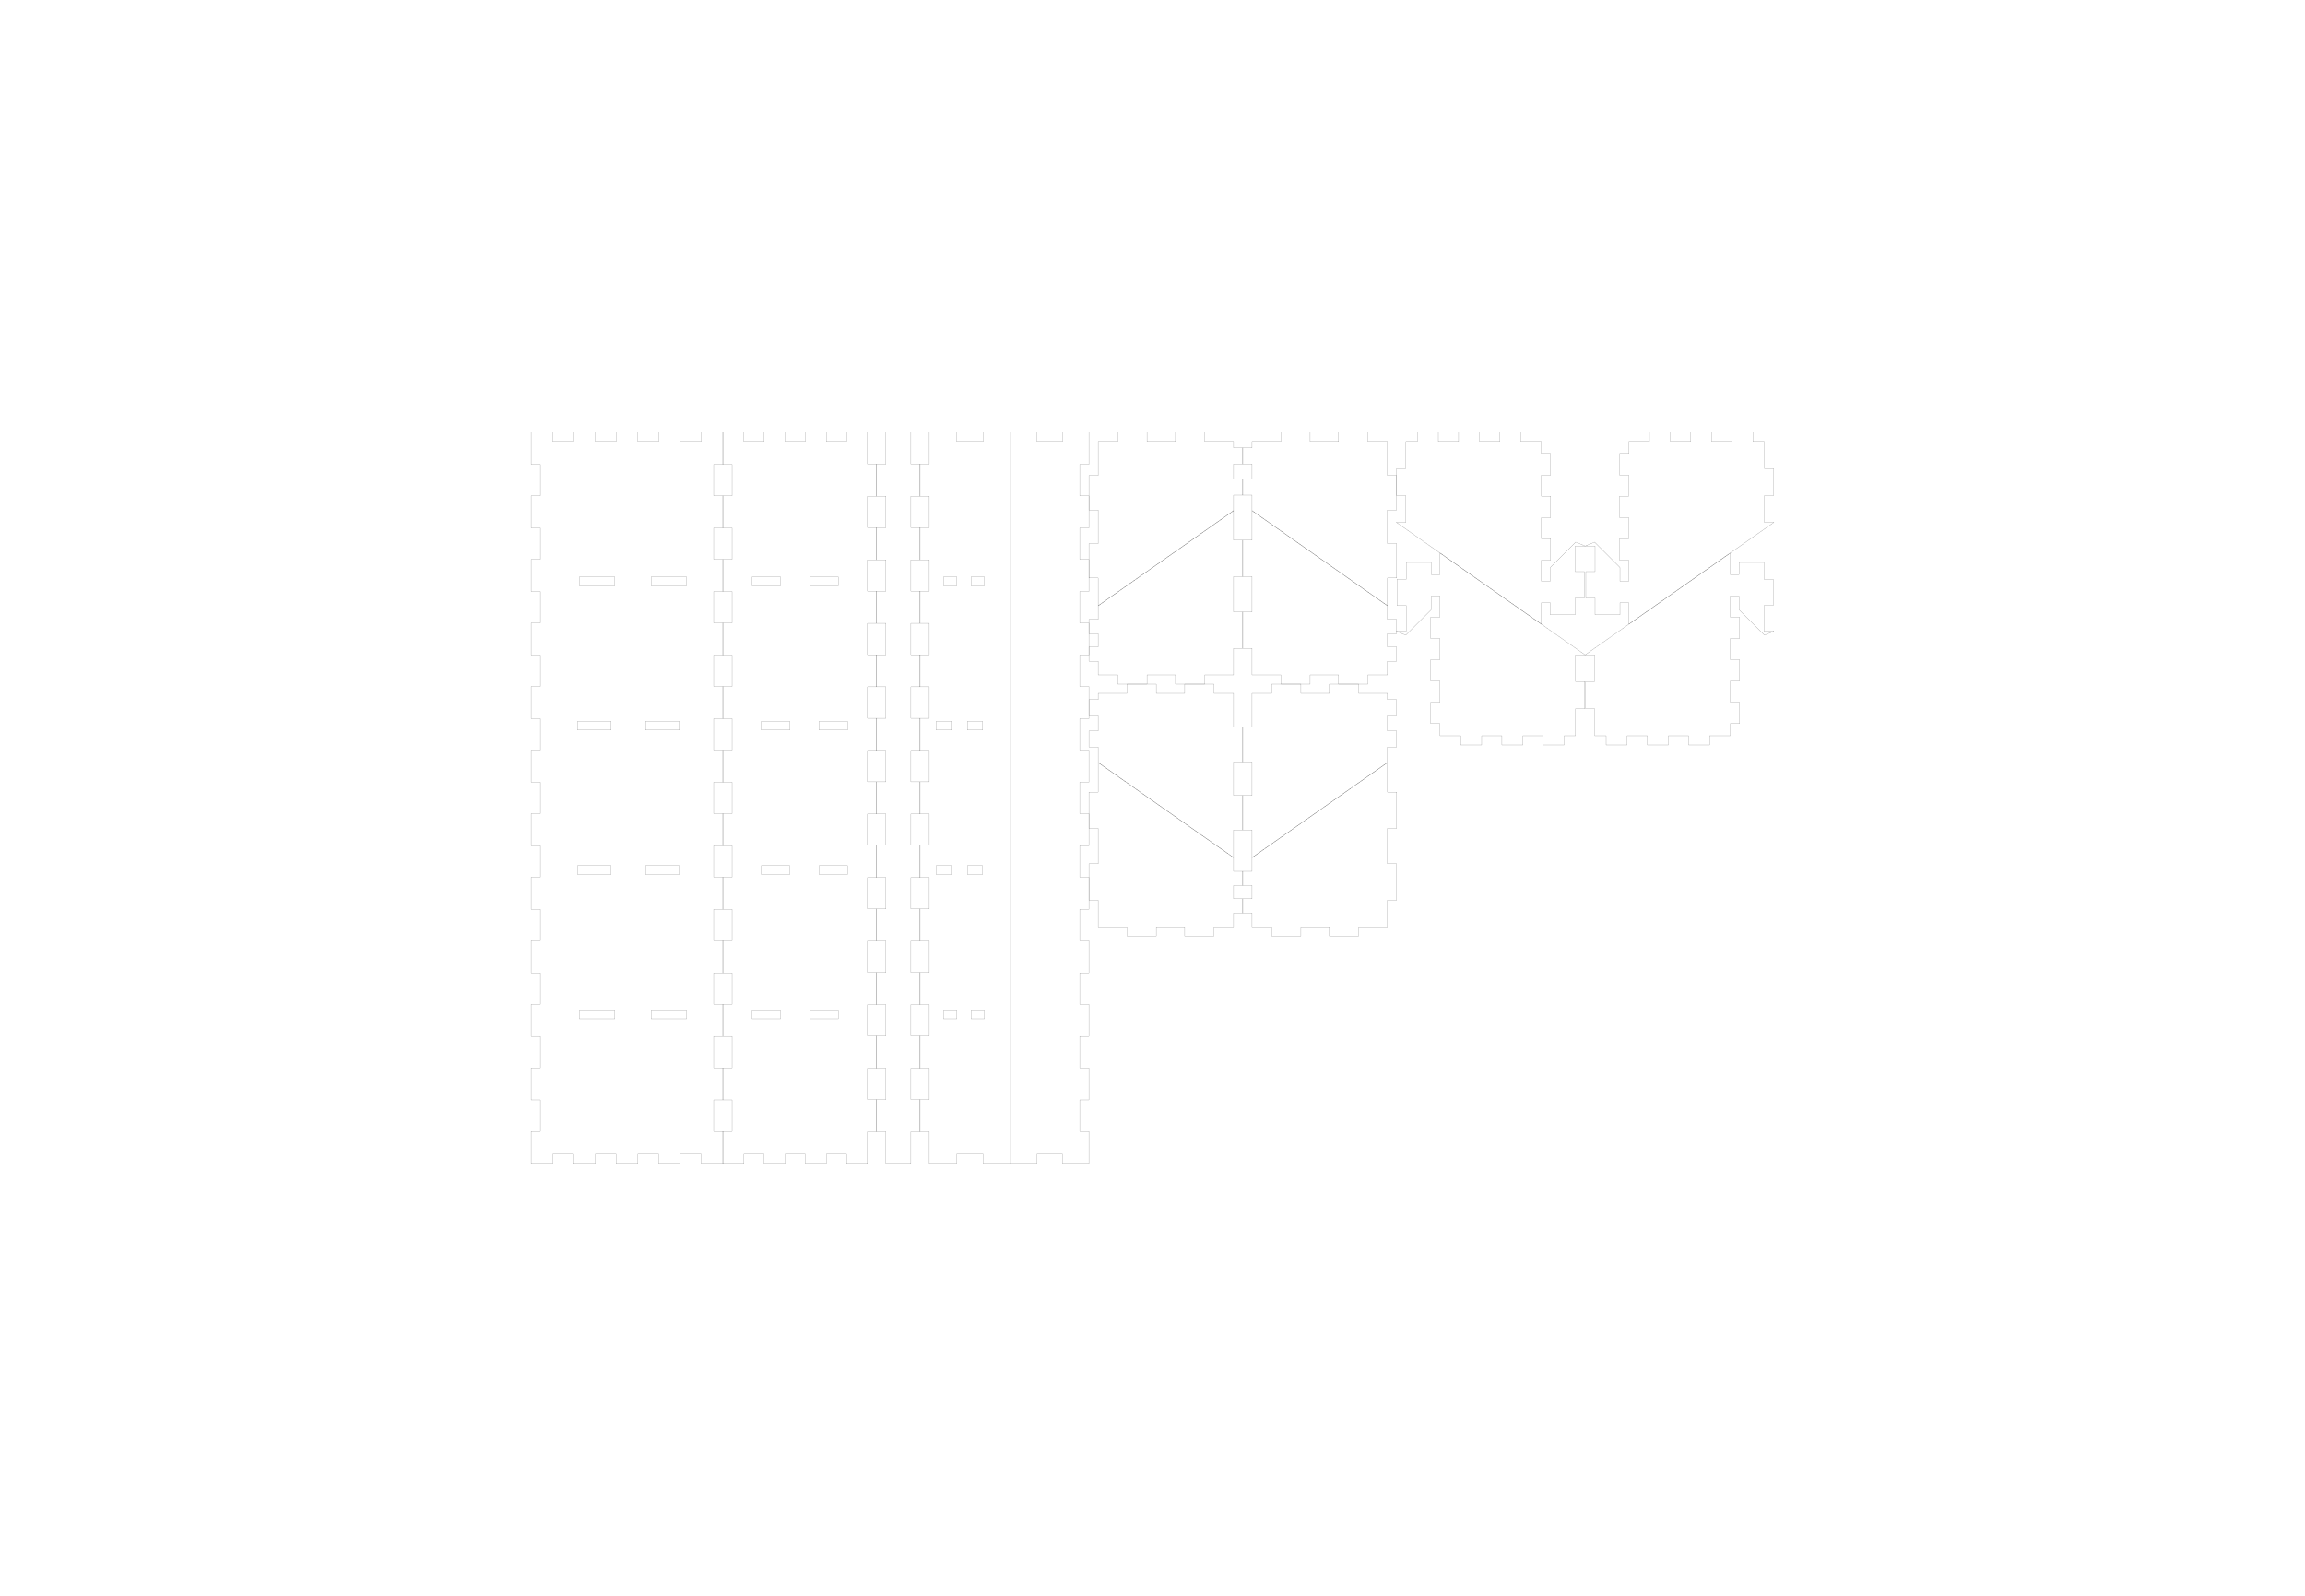
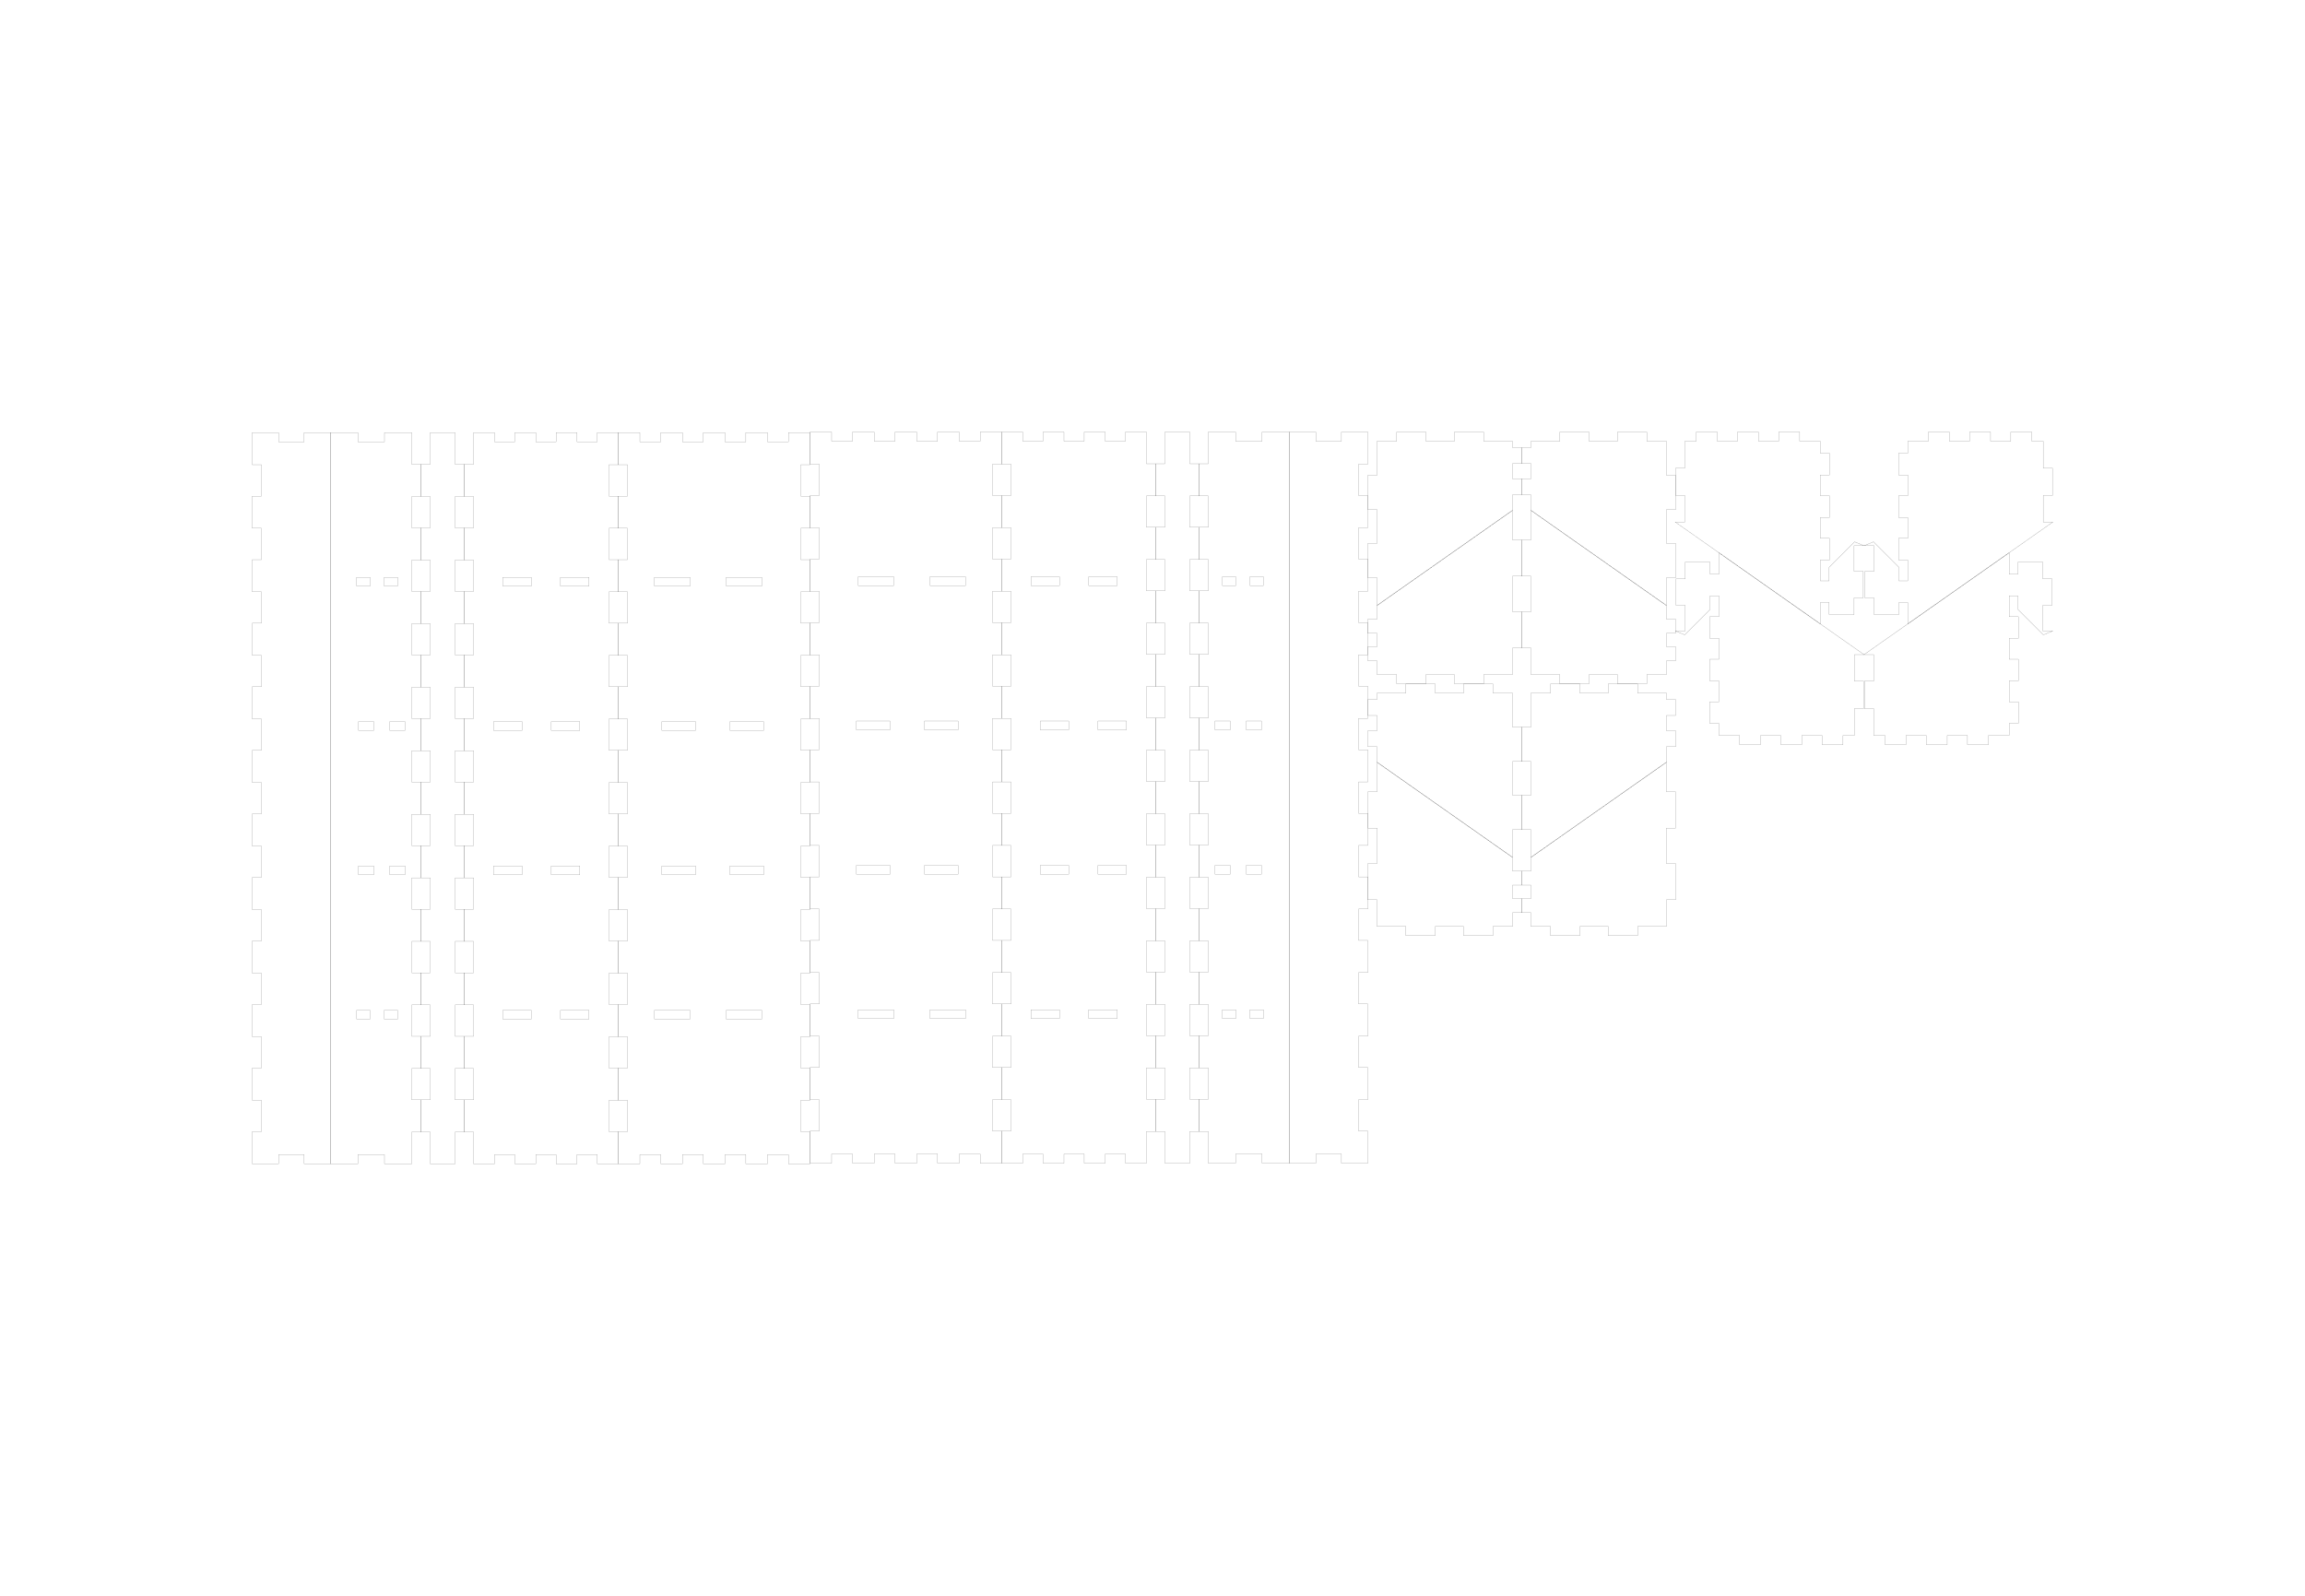
<svg xmlns="http://www.w3.org/2000/svg" width="1300mm" height="900mm" viewBox="0 0 1300 900" version="1.1" id="svg35">
  <defs id="defs35" />
-   <polyline z="0" points="345.958,617.396 345.958,610.967 340.758,610.967 340.758,599.139 345.958,599.139 345.958,587.71 340.758,587.71 340.758,575.882 345.958,575.882 345.958,564.453 340.758,564.453 340.758,552.625 345.958,552.625 345.958,540.996 352.752,540.996 352.752,535.796 364.947,535.796 364.947,540.996 376.741,540.996 376.741,535.796 388.936,535.796 388.936,540.996 400.73,540.996 400.73,535.796 412.925,535.796 412.925,540.996 424.719,540.996 424.719,535.996 417.016,535.996 402.694,521.674 404.902,516.343 404.902,521.946 419.371,521.946 419.371,516.746 434.239,516.746 434.239,521.946 443.708,521.946 443.708,535.996 436.914,535.996 436.914,540.996 449,540.996 391.558,622.813 391.558,617.396 376.558,617.396 376.558,622.596 361.158,622.596 361.158,617.396 345.958,617.396" fill="none" stroke="#000000" stroke-width="0.1mm" id="polyline1" style="vector-effect:non-scaling-stroke;fill:none;stroke:#000000;stroke-width:0.265;stroke-dasharray:none;stroke-opacity:1;-inkscape-stroke:hairline" transform="matrix(0,-1,-1,0,1516.807,760.9085)" />
-   <polyline z="0" points="758.45,415.477 767.919,415.477 767.919,410.277 782.787,410.277 782.787,415.477 797.256,415.477 797.256,409.874 799.464,415.204 785.141,429.527 777.439,429.527 777.439,434.527 789.233,434.527 789.233,429.327 801.428,429.327 801.428,434.527 813.222,434.527 813.222,429.327 825.417,429.327 825.417,434.527 837.211,434.527 837.211,429.327 849.406,429.327 849.406,434.527 856.2,434.527 856.2,446.156 861.4,446.156 861.4,457.984 856.2,457.984 856.2,469.413 861.4,469.413 861.4,481.241 856.2,481.241 856.2,492.67 861.4,492.67 861.4,504.498 856.2,504.498 856.2,510.927 841,510.927 841,516.127 825.6,516.127 825.6,510.927 810.6,510.927 810.6,516.343 753.158,434.527 765.244,434.527 765.244,429.527 758.45,429.527 758.45,415.477" fill="none" stroke="#000000" stroke-width="0.1mm" id="polyline23" style="vector-effect:non-scaling-stroke;fill:none;stroke:#000000;stroke-width:0.265;stroke-dasharray:none;stroke-opacity:1;-inkscape-stroke:hairline" transform="matrix(0,-1,-1,0,1303.869,1105.2)" />
-   <path id="polyline2" style="vector-effect:non-scaling-stroke;fill:none;stroke:#000000;stroke-width:0.265;stroke-dasharray:none;stroke-opacity:1;-inkscape-stroke:hairline" d="m 299.536,243.8 v 18.122 h 5.2 v 17.721 h -5.2 v 18.122 h 5.2 v 17.722 h -5.2 v 18.122 h 5.2 v 17.721 h -5.2 v 18.122 h 5.2 v 17.722 h -5.2 v 18.122 h 5.2 v 17.721 h -5.2 v 18.122 h 5.2 v 17.722 h -5.2 v 18.122 h 5.2 v 17.721 h -5.2 v 18.122 h 5.2 v 17.722 h -5.2 v 18.122 h 5.2 v 17.721 h -5.2 v 18.122 h 5.2 v 17.722 h -5.2 v 18.122 h 5.2 v 17.721 h -5.2 v 18.122 h 12.194 v -5.2 h 11.795 v 5.2 h 12.194 v -5.2 h 11.795 v 5.2 h 12.194 v -5.2 h 11.795 v 5.2 h 12.194 v -5.2 h 11.795 v 5.2 h 12.194 v -18.122 h -5.2 v -17.721 h 5.2 v -18.122 h -5.2 v -17.722 h 5.2 v -18.122 h -5.2 v -17.721 h 5.2 v -18.122 h -5.2 V 512.826 h 5.2 V 494.704 h -5.2 v -17.721 h 5.2 v -18.122 h -5.2 v -17.722 h 5.2 V 423.017 h -5.2 v -17.721 h 5.2 v -18.122 h -5.2 v -17.722 h 5.2 v -18.122 h -5.2 v -17.721 h 5.2 v -18.122 h -5.2 v -17.722 h 5.2 v -18.122 h -5.2 v -17.721 h 5.2 v -18.122 h -12.194 v 5.2 h -11.795 v -5.2 h -12.194 v 5.2 h -11.795 v -5.2 H 347.514 v 5.2 h -11.795 v -5.2 h -12.194 v 5.2 h -11.795 v -5.2 z m 27.189,81.6 h 20.04 v 5 h -20.04 z m 40.481,0 h 20.04 v 5 h -20.04 z m -41.521,81.4 h 19 v 5 h -19 z m 38.401,0 h 19 v 5 h -19 z m -38.401,81.4 h 19 v 5 h -19 z m 38.401,0 h 19 v 5 h -19 z m -37.361,81.4 h 20.04 v 5 h -20.04 z m 40.481,0 h 20.04 v 5 h -20.04 z" />
-   <polyline z="0" points="536.442,402.993 536.442,388.943 554.364,388.943 554.364,383.743 572.485,383.743 572.485,388.943 590.207,388.943 590.207,383.743 608.329,383.743 608.329,388.943 626.051,388.943 626.051,383.743 644.172,383.743 644.172,388.943 661.894,388.943 661.894,383.743 680.016,383.743 680.016,388.943 697.738,388.943 697.738,383.743 715.859,383.743 715.859,388.943 733.581,388.943 733.581,383.743 751.703,383.743 751.703,388.943 769.425,388.943 769.425,383.743 787.546,383.743 787.546,388.943 805.268,388.943 805.268,383.743 823.39,383.743 823.39,388.943 841.112,388.943 841.112,383.743 859.233,383.743 859.233,388.943 876.955,388.943 876.955,383.743 895.077,383.743 895.077,388.943 912.799,388.943 912.799,383.743 930.92,383.743 930.92,388.943 948.842,388.943 948.842,402.993 930.92,402.993 930.92,408.193 912.799,408.193 912.799,402.993 895.077,402.993 895.077,408.193 876.955,408.193 876.955,402.993 859.233,402.993 859.233,408.193 841.112,408.193 841.112,402.993 823.39,402.993 823.39,408.193 805.268,408.193 805.268,402.993 787.546,402.993 787.546,408.193 769.425,408.193 769.425,402.993 751.703,402.993 751.703,408.193 733.581,408.193 733.581,402.993 715.859,402.993 715.859,408.193 697.738,408.193 697.738,402.993 680.016,402.993 680.016,408.193 661.894,408.193 661.894,402.993 644.172,402.993 644.172,408.193 626.051,408.193 626.051,402.993 608.329,402.993 608.329,408.193 590.207,408.193 590.207,402.993 572.485,402.993 572.485,408.193 554.364,408.193 554.364,402.993 536.442,402.993" fill="none" stroke="#000000" stroke-width="0.1mm" id="polyline12" style="vector-effect:non-scaling-stroke;fill:none;stroke:#000000;stroke-width:0.265;stroke-dasharray:none;stroke-opacity:1;-inkscape-stroke:hairline" transform="rotate(90,597.6603,305.0184)" />
-   <path id="polyline13" style="vector-effect:non-scaling-stroke;fill:none;stroke:#000000;stroke-width:0.265;stroke-dasharray:none;stroke-opacity:1;-inkscape-stroke:hairline" d="M 569.936,243.8 V 656.2 H 554.536 v -5.2 H 539.536 v 5.2 h -15.4 v -17.922 h -5.2 v -18.121 h 5.2 V 602.435 h -5.2 v -18.122 h 5.2 v -17.722 h -5.2 v -18.121 h 5.2 v -17.722 h -5.2 v -18.122 h 5.2 v -17.722 h -5.2 v -18.121 h 5.2 v -17.722 h -5.2 v -18.122 h 5.2 V 423.217 h -5.2 v -18.121 h 5.2 v -17.722 h -5.2 v -18.122 h 5.2 V 351.53 h -5.2 v -18.121 h 5.2 v -17.722 h -5.2 v -18.122 h 5.2 v -17.722 h -5.2 v -18.121 h 5.2 v -17.922 H 539.536 v 5.2 h 15 v -5.2 z m -14.719,81.6 h -7.57 v 5 h 7.57 z m -15.541,0 h -7.57 v 5 h 7.57 z m 14.501,81.4 h -8.61 v 5 h 8.61 z m -17.621,0 h -8.61 v 5 h 8.61 z m 17.621,81.4 h -8.61 v 5 h 8.61 z m -17.621,0 h -8.61 v 5 h 8.61 z m 18.661,81.4 h -7.57 v 5 h 7.57 z m -15.541,0 h -7.57 v 5 h 7.57 z" />
-   <polyline z="0" points="627.506,321.393 627.506,316.193 609.784,316.193 609.784,321.393 591.662,321.393 591.662,316.193 573.941,316.193 573.941,321.393 555.819,321.393 555.819,316.193 538.097,316.193 538.097,321.393 519.975,321.393 519.975,316.193 502.254,316.193 502.254,321.393 484.132,321.393 484.132,316.193 466.41,316.193 466.41,321.393 448.288,321.393 448.288,316.193 430.567,316.193 430.567,321.393 412.445,321.393 412.445,316.193 394.723,316.193 394.723,321.393 376.601,321.393 376.601,316.193 358.88,316.193 358.88,321.393 340.758,321.393 340.758,306.524 345.958,306.524 345.958,292.056 340.758,292.056 340.758,277.187 753.158,277.187 753.158,292.056 747.958,292.056 747.958,306.524 753.158,306.524 753.158,321.393 735.036,321.393 735.036,316.193 717.315,316.193 717.315,321.393 699.193,321.393 699.193,316.193 681.471,316.193 681.471,321.393 663.349,321.393 663.349,316.193 645.628,316.193 645.628,321.393 627.506,321.393" fill="none" stroke="#000000" stroke-width="0.1mm" id="polyline22" style="vector-effect:non-scaling-stroke;fill:none;stroke:#000000;stroke-width:0.265;stroke-dasharray:none;stroke-opacity:1;-inkscape-stroke:hairline" transform="matrix(0,1,1,0,292.7487,-96.95798)" />
-   <path id="polyline25" style="vector-effect:non-scaling-stroke;fill:none;stroke:#000000;stroke-width:0.265;stroke-dasharray:none;stroke-opacity:1;-inkscape-stroke:hairline" d="m 407.686,243.8 v 18.122 h 5.2 v 17.721 h -5.2 v 18.122 h 5.2 v 17.722 h -5.2 v 18.122 h 5.2 v 17.721 h -5.2 v 18.122 h 5.2 v 17.722 h -5.2 v 18.122 h 5.2 v 17.721 h -5.2 v 18.122 h 5.2 v 17.722 h -5.2 v 18.122 h 5.2 V 494.704 h -5.2 v 18.122 h 5.2 v 17.722 h -5.2 v 18.122 h 5.2 v 17.721 h -5.2 v 18.122 h 5.2 v 17.722 h -5.2 v 18.122 h 5.2 v 17.721 h -5.2 v 18.122 h 11.829 v -5.2 h 11.428 v 5.2 h 11.829 v -5.2 h 11.428 v 5.2 h 11.829 v -5.2 h 11.428 v 5.2 h 11.829 v -17.922 h 5.2 v -18.121 h -5.2 V 602.435 h 5.2 v -18.122 h -5.2 V 566.591 h 5.2 v -18.121 h -5.2 v -17.722 h 5.2 v -18.122 h -5.2 V 494.904 h 5.2 v -18.121 h -5.2 v -17.722 h 5.2 v -18.122 h -5.2 V 423.217 h 5.2 v -18.121 h -5.2 v -17.722 h 5.2 v -18.122 h -5.2 v -17.722 h 5.2 v -18.121 h -5.2 v -17.722 h 5.2 v -18.122 h -5.2 v -17.722 h 5.2 v -18.121 h -5.2 v -17.922 h -11.829 v 5.2 h -11.428 v -5.2 H 454.2 v 5.2 h -11.428 v -5.2 h -11.829 v 5.2 H 419.515 v -5.2 z m 16.48,81.6 h 16.08 v 5 h -16.08 z m 32.56,0 h 16.08 v 5 h -16.08 z m -27.36,81.4 h 16.08 v 5 h -16.08 z m 32.56,0 h 16.08 v 5 h -16.08 z m -32.56,81.4 h 16.08 v 5 h -16.08 z m 32.56,0 h 16.08 v 5 h -16.08 z m -37.76,81.4 h 16.08 v 5 h -16.08 z m 32.56,0 h 16.08 v 5 h -16.08 z" />
-   <polyline z="0" points="345.958,617.396 345.958,610.967 340.758,610.967 340.758,599.139 345.958,599.139 345.958,587.71 340.758,587.71 340.758,575.882 345.958,575.882 345.958,564.453 340.758,564.453 340.758,552.625 345.958,552.625 345.958,540.996 352.752,540.996 352.752,535.796 364.947,535.796 364.947,540.996 376.741,540.996 376.741,535.796 388.936,535.796 388.936,540.996 400.73,540.996 400.73,535.796 412.925,535.796 412.925,540.996 424.719,540.996 424.719,535.996 417.016,535.996 402.694,521.674 404.902,516.343 404.902,521.946 419.371,521.946 419.371,516.746 434.239,516.746 434.239,521.946 443.708,521.946 443.708,535.996 436.914,535.996 436.914,540.996 449,540.996 391.558,622.813 391.558,617.396 376.558,617.396 376.558,622.596 361.158,622.596 361.158,617.396 345.958,617.396" fill="none" stroke="#000000" stroke-width="0.1mm" id="polyline1-0" style="vector-effect:non-scaling-stroke;fill:none;stroke:#000000;stroke-width:0.265;stroke-dasharray:none;stroke-opacity:1;-inkscape-stroke:hairline" transform="rotate(-90,516.0453,244.8631)" />
-   <polyline z="0" points="758.45,415.477 767.919,415.477 767.919,410.277 782.787,410.277 782.787,415.477 797.256,415.477 797.256,409.874 799.464,415.204 785.141,429.527 777.439,429.527 777.439,434.527 789.233,434.527 789.233,429.327 801.428,429.327 801.428,434.527 813.222,434.527 813.222,429.327 825.417,429.327 825.417,434.527 837.211,434.527 837.211,429.327 849.406,429.327 849.406,434.527 856.2,434.527 856.2,446.156 861.4,446.156 861.4,457.984 856.2,457.984 856.2,469.413 861.4,469.413 861.4,481.241 856.2,481.241 856.2,492.67 861.4,492.67 861.4,504.498 856.2,504.498 856.2,510.927 841,510.927 841,516.127 825.6,516.127 825.6,510.927 810.6,510.927 810.6,516.343 753.158,434.527 765.244,434.527 765.244,429.527 758.45,429.527 758.45,415.477" fill="none" stroke="#000000" stroke-width="0.1mm" id="polyline23-1" style="vector-effect:non-scaling-stroke;fill:none;stroke:#000000;stroke-width:0.265;stroke-dasharray:none;stroke-opacity:1;-inkscape-stroke:hairline" transform="rotate(-90,794.6603,310.5396)" />
-   <polyline z="0" points="507.931,408.193 499.961,408.193 499.961,402.993 492.239,402.993 438.6,326.593 455.281,326.593 455.281,321.393 475.721,321.393 475.721,326.593 495.762,326.593 495.762,321.393 516.202,321.393 516.202,326.593 531.242,326.593 531.242,342.873 536.442,342.873 536.442,359.353 531.242,359.353 531.242,375.433 536.442,375.433 536.442,391.913 531.242,391.913 531.242,402.993 523.472,402.993 523.472,408.193 515.502,408.193 515.502,402.993 507.931,402.993 507.931,408.193" fill="none" stroke="#000000" stroke-width="0.1mm" id="polyline11" style="vector-effect:non-scaling-stroke;fill:none;stroke:#000000;stroke-width:0.265;stroke-dasharray:none;stroke-opacity:1;-inkscape-stroke:hairline" transform="rotate(90,558.8433,550.2913)" />
-   <polyline z="0" points="861.4,445.823 866.6,445.823 866.6,434.743 885.8,434.743 885.8,429.543 905.2,429.543 905.2,434.743 924.201,434.743 924.201,429.543 943.601,429.543 943.601,434.743 959.242,434.743 905.603,511.143 896.841,511.143 896.841,516.343 887.831,516.343 887.831,511.143 879.22,511.143 879.22,516.343 870.21,516.343 870.21,511.143 866.6,511.143 866.6,494.863 861.4,494.863 861.4,478.383 866.6,478.383 866.6,462.303 861.4,462.303 861.4,445.823" fill="none" stroke="#000000" stroke-width="0.1mm" id="polyline24" style="vector-effect:non-scaling-stroke;fill:none;stroke:#000000;stroke-width:0.265;stroke-dasharray:none;stroke-opacity:1;-inkscape-stroke:hairline" transform="rotate(90,803.0198,327.4648)" />
-   <polyline z="0" points="507.931,408.193 499.961,408.193 499.961,402.993 492.239,402.993 438.6,326.593 455.281,326.593 455.281,321.393 475.721,321.393 475.721,326.593 495.762,326.593 495.762,321.393 516.202,321.393 516.202,326.593 531.242,326.593 531.242,342.873 536.442,342.873 536.442,359.353 531.242,359.353 531.242,375.433 536.442,375.433 536.442,391.913 531.242,391.913 531.242,402.993 523.472,402.993 523.472,408.193 515.502,408.193 515.502,402.993 507.931,402.993 507.931,408.193" fill="none" stroke="#000000" stroke-width="0.1mm" id="polyline11-2" style="vector-effect:non-scaling-stroke;fill:none;stroke:#000000;stroke-width:0.265;stroke-dasharray:none;stroke-opacity:1;-inkscape-stroke:hairline" transform="matrix(0,1,1,0,292.7487,-8.552005)" />
-   <polyline z="0" points="861.4,445.823 866.6,445.823 866.6,434.743 885.8,434.743 885.8,429.543 905.2,429.543 905.2,434.743 924.201,434.743 924.201,429.543 943.601,429.543 943.601,434.743 959.242,434.743 905.603,511.143 896.841,511.143 896.841,516.343 887.831,516.343 887.831,511.143 879.22,511.143 879.22,516.343 870.21,516.343 870.21,511.143 866.6,511.143 866.6,494.863 861.4,494.863 861.4,478.383 866.6,478.383 866.6,462.303 861.4,462.303 861.4,445.823" fill="none" stroke="#000000" stroke-width="0.1mm" id="polyline24-0" style="vector-effect:non-scaling-stroke;fill:none;stroke:#000000;stroke-width:0.265;stroke-dasharray:none;stroke-opacity:1;-inkscape-stroke:hairline" transform="matrix(0,1,1,0,271.3987,-475.555)" />
-   <polyline z="0" points="425.63,408.193 417.66,408.193 417.66,402.993 410.089,402.993 410.089,408.193 402.119,408.193 402.119,402.993 394.397,402.993 340.758,326.593 357.439,326.593 357.439,321.393 377.879,321.393 377.879,326.593 397.92,326.593 397.92,321.393 418.36,321.393 418.36,326.593 433.4,326.593 433.4,342.873 438.6,342.873 438.6,359.353 433.4,359.353 433.4,375.433 438.6,375.433 438.6,391.913 433.4,391.913 433.4,402.993 425.63,402.993 425.63,408.193" fill="none" stroke="#000000" stroke-width="0.1mm" id="polyline34" style="vector-effect:non-scaling-stroke;fill:none;stroke:#000000;stroke-width:0.265;stroke-dasharray:none;stroke-opacity:1;-inkscape-stroke:hairline" transform="rotate(90,537.5448,484.7899)" />
-   <polyline z="0" points="861.4,552.293 866.6,552.293 866.6,541.213 885.8,541.213 885.8,536.013 905.2,536.013 905.2,541.213 924.201,541.213 924.201,536.013 943.601,536.013 943.601,541.213 959.242,541.213 905.603,617.613 896.841,617.613 896.841,622.813 887.831,622.813 887.831,617.613 879.22,617.613 879.22,622.813 870.21,622.813 870.21,617.613 866.6,617.613 866.6,601.333 861.4,601.333 861.4,584.853 866.6,584.853 866.6,568.773 861.4,568.773 861.4,552.293" fill="none" stroke="#000000" stroke-width="0.1mm" id="polyline35" style="vector-effect:non-scaling-stroke;fill:none;stroke:#000000;stroke-width:0.265;stroke-dasharray:none;stroke-opacity:1;-inkscape-stroke:hairline" transform="rotate(90,970.6774,353.0773)" />
-   <polyline z="0" points="425.63,408.193 417.66,408.193 417.66,402.993 410.089,402.993 410.089,408.193 402.119,408.193 402.119,402.993 394.397,402.993 340.758,326.593 357.439,326.593 357.439,321.393 377.879,321.393 377.879,326.593 397.92,326.593 397.92,321.393 418.36,321.393 418.36,326.593 433.4,326.593 433.4,342.873 438.6,342.873 438.6,359.353 433.4,359.353 433.4,375.433 438.6,375.433 438.6,391.913 433.4,391.913 433.4,402.993 425.63,402.993 425.63,408.193" fill="none" stroke="#000000" stroke-width="0.1mm" id="polyline34-5" style="vector-effect:non-scaling-stroke;fill:none;stroke:#000000;stroke-width:0.265;stroke-dasharray:none;stroke-opacity:1;-inkscape-stroke:hairline" transform="matrix(0,1,1,0,379.5487,-52.75496)" />
-   <polyline z="0" points="861.4,552.293 866.6,552.293 866.6,541.213 885.8,541.213 885.8,536.013 905.2,536.013 905.2,541.213 924.201,541.213 924.201,536.013 943.601,536.013 943.601,541.213 959.242,541.213 905.603,617.613 896.841,617.613 896.841,622.813 887.831,622.813 887.831,617.613 879.22,617.613 879.22,622.813 870.21,622.813 870.21,617.613 866.6,617.613 866.6,601.333 861.4,601.333 861.4,584.853 866.6,584.853 866.6,568.773 861.4,568.773 861.4,552.293" fill="none" stroke="#000000" stroke-width="0.1mm" id="polyline35-1" style="vector-effect:non-scaling-stroke;fill:none;stroke:#000000;stroke-width:0.265;stroke-dasharray:none;stroke-opacity:1;-inkscape-stroke:hairline" transform="matrix(0,1,1,0,78.12866,-617.6)" />
+   <path id="polyline2-4" style="vector-effect:non-scaling-stroke;fill:none;stroke:#000000;stroke-width:0.265;stroke-dasharray:none;stroke-opacity:1;-inkscape-stroke:hairline" d="m 456.839,243.962 v 18.122 h -5.2 v 17.721 h 5.2 v 18.122 h -5.2 v 17.722 h 5.2 v 18.122 h -5.2 v 17.721 h 5.2 v 18.122 h -5.2 v 17.722 h 5.2 v 18.122 h -5.2 v 17.721 h 5.2 v 18.122 h -5.2 v 17.722 h 5.2 v 18.122 h -5.2 v 17.721 h 5.2 v 18.122 h -5.2 v 17.722 h 5.2 v 18.122 h -5.2 v 17.721 h 5.2 v 18.122 h -5.2 v 17.722 h 5.2 v 18.122 h -5.2 v 17.721 h 5.2 v 18.122 h -12.194 v -5.2 h -11.795 v 5.2 h -12.194 v -5.2 h -11.795 v 5.2 H 396.667 v -5.2 h -11.795 v 5.2 h -12.194 v -5.2 h -11.795 v 5.2 h -12.194 v -18.122 h 5.2 v -17.721 h -5.2 v -18.122 h 5.2 v -17.722 h -5.2 v -18.122 h 5.2 V 548.832 h -5.2 v -18.122 h 5.2 v -17.722 h -5.2 v -18.122 h 5.2 v -17.721 h -5.2 V 459.023 h 5.2 v -17.722 h -5.2 v -18.122 h 5.2 v -17.721 h -5.2 v -18.122 h 5.2 v -17.722 h -5.2 v -18.122 h 5.2 V 333.771 h -5.2 v -18.122 h 5.2 v -17.722 h -5.2 v -18.122 h 5.2 V 262.084 h -5.2 V 243.962 h 12.194 v 5.2 h 11.795 v -5.2 h 12.194 v 5.2 h 11.795 v -5.2 h 12.194 v 5.2 h 11.795 v -5.2 h 12.194 v 5.2 h 11.795 v -5.2 z m -27.189,81.6 h -20.04 v 5 h 20.04 z m -40.481,0 h -20.04 v 5 h 20.04 z m 41.521,81.4 h -19 v 5 h 19 z m -38.401,0 H 373.289 v 5 h 19 z m 38.401,81.4 h -19 v 5 h 19 z m -38.401,0 H 373.289 v 5 h 19 z m 37.361,81.4 h -20.04 v 5 h 20.04 z m -40.481,0 h -20.04 v 5 h 20.04 z" />
+   <polyline z="0" points="536.442,402.993 536.442,388.943 554.364,388.943 554.364,383.743 572.485,383.743 572.485,388.943 590.207,388.943 590.207,383.743 608.329,383.743 608.329,388.943 626.051,388.943 626.051,383.743 644.172,383.743 644.172,388.943 661.894,388.943 661.894,383.743 680.016,383.743 680.016,388.943 697.738,388.943 697.738,383.743 715.859,383.743 715.859,388.943 733.581,388.943 733.581,383.743 751.703,383.743 751.703,388.943 769.425,388.943 769.425,383.743 787.546,383.743 787.546,388.943 805.268,388.943 805.268,383.743 823.39,383.743 823.39,388.943 841.112,388.943 841.112,383.743 859.233,383.743 859.233,388.943 876.955,388.943 876.955,383.743 895.077,383.743 895.077,388.943 912.799,388.943 912.799,383.743 930.92,383.743 930.92,388.943 948.842,388.943 948.842,402.993 930.92,402.993 930.92,408.193 912.799,408.193 912.799,402.993 895.077,402.993 895.077,408.193 876.955,408.193 876.955,402.993 859.233,402.993 859.233,408.193 841.112,408.193 841.112,402.993 823.39,402.993 823.39,408.193 805.268,408.193 805.268,402.993 787.546,402.993 787.546,408.193 769.425,408.193 769.425,402.993 751.703,402.993 751.703,408.193 733.581,408.193 733.581,402.993 715.859,402.993 715.859,408.193 697.738,408.193 697.738,402.993 680.016,402.993 680.016,408.193 661.894,408.193 661.894,402.993 644.172,402.993 644.172,408.193 626.051,408.193 626.051,402.993 608.329,402.993 608.329,408.193 590.207,408.193 590.207,402.993 572.485,402.993 572.485,408.193 554.364,408.193 554.364,402.993 536.442,402.993" fill="none" stroke="#000000" stroke-width="0.1mm" id="polyline12-5" style="vector-effect:non-scaling-stroke;fill:none;stroke:#000000;stroke-width:0.265;stroke-dasharray:none;stroke-opacity:1;-inkscape-stroke:hairline" transform="matrix(0,1,1,0,-146.3041,-292.4799)" />
+   <path id="polyline13-2" style="vector-effect:non-scaling-stroke;fill:none;stroke:#000000;stroke-width:0.265;stroke-dasharray:none;stroke-opacity:1;-inkscape-stroke:hairline" d="m 186.439,243.962 v 412.4 h 15.4 v -5.2 h 15 v 5.2 h 15.4 v -17.922 h 5.2 v -18.121 h -5.2 v -17.722 h 5.2 v -18.122 h -5.2 v -17.722 h 5.2 v -18.121 h -5.2 v -17.722 h 5.2 v -18.122 h -5.2 v -17.722 h 5.2 v -18.121 h -5.2 v -17.722 h 5.2 v -18.122 h -5.2 v -17.722 h 5.2 v -18.121 h -5.2 v -17.722 h 5.2 V 369.414 h -5.2 v -17.722 h 5.2 v -18.121 h -5.2 V 315.849 h 5.2 v -18.122 h -5.2 v -17.722 h 5.2 v -18.121 h -5.2 v -17.922 h -15.4 v 5.2 h -15 v -5.2 z m 14.719,81.6 h 7.57 v 5 h -7.57 z m 15.541,0 h 7.57 v 5 h -7.57 z m -14.501,81.4 h 8.61 v 5 h -8.61 z m 17.621,0 h 8.61 v 5 h -8.61 z m -17.621,81.4 h 8.61 v 5 h -8.61 z m 17.621,0 h 8.61 v 5 h -8.61 z m -18.661,81.4 h 7.57 v 5 h -7.57 z m 15.541,0 h 7.57 v 5 h -7.57 z" />
+   <polyline z="0" points="627.506,321.393 627.506,316.193 609.784,316.193 609.784,321.393 591.662,321.393 591.662,316.193 573.941,316.193 573.941,321.393 555.819,321.393 555.819,316.193 538.097,316.193 538.097,321.393 519.975,321.393 519.975,316.193 502.254,316.193 502.254,321.393 484.132,321.393 484.132,316.193 466.41,316.193 466.41,321.393 448.288,321.393 448.288,316.193 430.567,316.193 430.567,321.393 412.445,321.393 412.445,316.193 394.723,316.193 394.723,321.393 376.601,321.393 376.601,316.193 358.88,316.193 358.88,321.393 340.758,321.393 340.758,306.524 345.958,306.524 345.958,292.056 340.758,292.056 340.758,277.187 753.158,277.187 753.158,292.056 747.958,292.056 747.958,306.524 753.158,306.524 753.158,321.393 735.036,321.393 735.036,316.193 717.315,316.193 717.315,321.393 699.193,321.393 699.193,316.193 681.471,316.193 681.471,321.393 663.349,321.393 663.349,316.193 645.628,316.193 645.628,321.393 627.506,321.393" fill="none" stroke="#000000" stroke-width="0.1mm" id="polyline22-0" style="vector-effect:non-scaling-stroke;fill:none;stroke:#000000;stroke-width:0.265;stroke-dasharray:none;stroke-opacity:1;-inkscape-stroke:hairline" transform="rotate(90,280.2109,183.415)" />
+   <path id="polyline25-2" style="vector-effect:non-scaling-stroke;fill:none;stroke:#000000;stroke-width:0.265;stroke-dasharray:none;stroke-opacity:1;-inkscape-stroke:hairline" d="m 348.689,243.962 v 18.122 h -5.2 v 17.721 h 5.2 v 18.122 h -5.2 v 17.722 h 5.2 V 333.771 h -5.2 v 17.721 h 5.2 v 18.122 h -5.2 v 17.722 h 5.2 v 18.122 h -5.2 v 17.721 h 5.2 v 18.122 h -5.2 v 17.722 h 5.2 v 18.122 h -5.2 v 17.721 h 5.2 v 18.122 h -5.2 v 17.722 h 5.2 v 18.122 h -5.2 v 17.721 h 5.2 v 18.122 h -5.2 v 17.722 h 5.2 v 18.122 h -5.2 v 17.721 h 5.2 v 18.122 h -11.829 v -5.2 h -11.428 v 5.2 h -11.829 v -5.2 h -11.428 v 5.2 h -11.829 v -5.2 h -11.428 v 5.2 h -11.829 v -17.922 h -5.2 v -18.121 h 5.2 v -17.722 h -5.2 v -18.122 h 5.2 v -17.722 h -5.2 V 548.632 h 5.2 v -17.722 h -5.2 v -18.122 h 5.2 v -17.722 h -5.2 V 476.945 h 5.2 v -17.722 h -5.2 V 441.101 h 5.2 v -17.722 h -5.2 v -18.121 h 5.2 v -17.722 h -5.2 v -18.122 h 5.2 v -17.722 h -5.2 v -18.121 h 5.2 v -17.722 h -5.2 v -18.122 h 5.2 v -17.722 h -5.2 v -18.121 h 5.2 v -17.922 h 11.829 v 5.2 h 11.428 v -5.2 h 11.829 v 5.2 h 11.428 v -5.2 h 11.829 v 5.2 h 11.428 v -5.2 z m -16.48,81.6 h -16.08 v 5 h 16.08 z m -32.56,0 h -16.08 v 5 h 16.08 z m 27.36,81.4 h -16.08 v 5 h 16.08 z m -32.56,0 h -16.08 v 5 h 16.08 z m 32.56,81.4 h -16.08 v 5 h 16.08 z m -32.56,0 h -16.08 v 5 h 16.08 z m 37.76,81.4 h -16.08 v 5 h 16.08 z m -32.56,0 h -16.08 v 5 h 16.08 z" />
+   <polyline z="0" points="345.958,617.396 345.958,610.967 340.758,610.967 340.758,599.139 345.958,599.139 345.958,587.71 340.758,587.71 340.758,575.882 345.958,575.882 345.958,564.453 340.758,564.453 340.758,552.625 345.958,552.625 345.958,540.996 352.752,540.996 352.752,535.796 364.947,535.796 364.947,540.996 376.741,540.996 376.741,535.796 388.936,535.796 388.936,540.996 400.73,540.996 400.73,535.796 412.925,535.796 412.925,540.996 424.719,540.996 424.719,535.996 417.016,535.996 402.694,521.674 404.902,516.343 404.902,521.946 419.371,521.946 419.371,516.746 434.239,516.746 434.239,521.946 443.708,521.946 443.708,535.996 436.914,535.996 436.914,540.996 449,540.996 391.558,622.813 391.558,617.396 376.558,617.396 376.558,622.596 361.158,622.596 361.158,617.396 345.958,617.396" fill="none" stroke="#000000" stroke-width="0.1mm" id="polyline1" style="vector-effect:non-scaling-stroke;fill:none;stroke:#000000;stroke-width:0.265;stroke-dasharray:none;stroke-opacity:1;-inkscape-stroke:hairline" transform="matrix(0,-1,-1,0,1674.11,760.7464)" />
+   <polyline z="0" points="758.45,415.477 767.919,415.477 767.919,410.277 782.787,410.277 782.787,415.477 797.256,415.477 797.256,409.874 799.464,415.204 785.141,429.527 777.439,429.527 777.439,434.527 789.233,434.527 789.233,429.327 801.428,429.327 801.428,434.527 813.222,434.527 813.222,429.327 825.417,429.327 825.417,434.527 837.211,434.527 837.211,429.327 849.406,429.327 849.406,434.527 856.2,434.527 856.2,446.156 861.4,446.156 861.4,457.984 856.2,457.984 856.2,469.413 861.4,469.413 861.4,481.241 856.2,481.241 856.2,492.67 861.4,492.67 861.4,504.498 856.2,504.498 856.2,510.927 841,510.927 841,516.127 825.6,516.127 825.6,510.927 810.6,510.927 810.6,516.343 753.158,434.527 765.244,434.527 765.244,429.527 758.45,429.527 758.45,415.477" fill="none" stroke="#000000" stroke-width="0.1mm" id="polyline23" style="vector-effect:non-scaling-stroke;fill:none;stroke:#000000;stroke-width:0.265;stroke-dasharray:none;stroke-opacity:1;-inkscape-stroke:hairline" transform="matrix(0,-1,-1,0,1461.172,1105.038)" />
+   <path id="polyline2" style="vector-effect:non-scaling-stroke;fill:none;stroke:#000000;stroke-width:0.265;stroke-dasharray:none;stroke-opacity:1;-inkscape-stroke:hairline" d="m 456.839,243.638 v 18.122 h 5.2 v 17.721 h -5.2 v 18.122 h 5.2 v 17.722 h -5.2 v 18.122 h 5.2 v 17.721 h -5.2 v 18.122 h 5.2 v 17.722 h -5.2 v 18.122 h 5.2 v 17.721 h -5.2 v 18.122 h 5.2 v 17.722 h -5.2 v 18.122 h 5.2 v 17.721 h -5.2 v 18.122 h 5.2 v 17.722 h -5.2 v 18.122 h 5.2 v 17.721 h -5.2 v 18.122 h 5.2 v 17.722 h -5.2 v 18.122 h 5.2 v 17.721 h -5.2 v 18.122 h 12.194 v -5.2 h 11.795 v 5.2 h 12.194 v -5.2 h 11.795 v 5.2 h 12.194 v -5.2 h 11.795 v 5.2 h 12.194 v -5.2 h 11.795 v 5.2 h 12.194 v -18.122 h -5.2 v -17.721 h 5.2 v -18.122 h -5.2 v -17.722 h 5.2 v -18.122 h -5.2 v -17.721 h 5.2 v -18.122 h -5.2 v -17.722 h 5.2 v -18.122 h -5.2 v -17.721 h 5.2 v -18.122 h -5.2 v -17.722 h 5.2 v -18.122 h -5.2 v -17.721 h 5.2 v -18.122 h -5.2 v -17.722 h 5.2 v -18.122 h -5.2 v -17.721 h 5.2 v -18.122 h -5.2 v -17.722 h 5.2 v -18.122 h -5.2 v -17.721 h 5.2 v -18.122 h -12.194 v 5.2 h -11.795 v -5.2 h -12.194 v 5.2 h -11.795 v -5.2 h -12.194 v 5.2 h -11.795 v -5.2 h -12.194 v 5.2 h -11.795 v -5.2 z m 27.189,81.6 h 20.04 v 5 h -20.04 z m 40.481,0 h 20.04 v 5 h -20.04 z m -41.521,81.4 h 19 v 5 h -19 z m 38.401,0 h 19 v 5 h -19 z m -38.401,81.4 h 19 v 5 h -19 z m 38.401,0 h 19 v 5 h -19 z m -37.361,81.4 h 20.04 v 5 h -20.04 z m 40.481,0 h 20.04 v 5 h -20.04 z" />
+   <polyline z="0" points="536.442,402.993 536.442,388.943 554.364,388.943 554.364,383.743 572.485,383.743 572.485,388.943 590.207,388.943 590.207,383.743 608.329,383.743 608.329,388.943 626.051,388.943 626.051,383.743 644.172,383.743 644.172,388.943 661.894,388.943 661.894,383.743 680.016,383.743 680.016,388.943 697.738,388.943 697.738,383.743 715.859,383.743 715.859,388.943 733.581,388.943 733.581,383.743 751.703,383.743 751.703,388.943 769.425,388.943 769.425,383.743 787.546,383.743 787.546,388.943 805.268,388.943 805.268,383.743 823.39,383.743 823.39,388.943 841.112,388.943 841.112,383.743 859.233,383.743 859.233,388.943 876.955,388.943 876.955,383.743 895.077,383.743 895.077,388.943 912.799,388.943 912.799,383.743 930.92,383.743 930.92,388.943 948.842,388.943 948.842,402.993 930.92,402.993 930.92,408.193 912.799,408.193 912.799,402.993 895.077,402.993 895.077,408.193 876.955,408.193 876.955,402.993 859.233,402.993 859.233,408.193 841.112,408.193 841.112,402.993 823.39,402.993 823.39,408.193 805.268,408.193 805.268,402.993 787.546,402.993 787.546,408.193 769.425,408.193 769.425,402.993 751.703,402.993 751.703,408.193 733.581,408.193 733.581,402.993 715.859,402.993 715.859,408.193 697.738,408.193 697.738,402.993 680.016,402.993 680.016,408.193 661.894,408.193 661.894,402.993 644.172,402.993 644.172,408.193 626.051,408.193 626.051,402.993 608.329,402.993 608.329,408.193 590.207,408.193 590.207,402.993 572.485,402.993 572.485,408.193 554.364,408.193 554.364,402.993 536.442,402.993" fill="none" stroke="#000000" stroke-width="0.1mm" id="polyline12" style="vector-effect:non-scaling-stroke;fill:none;stroke:#000000;stroke-width:0.265;stroke-dasharray:none;stroke-opacity:1;-inkscape-stroke:hairline" transform="rotate(90,676.3928,383.5888)" />
+   <path id="polyline13" style="vector-effect:non-scaling-stroke;fill:none;stroke:#000000;stroke-width:0.265;stroke-dasharray:none;stroke-opacity:1;-inkscape-stroke:hairline" d="m 727.239,243.638 v 412.4 h -15.4 v -5.2 h -15 v 5.2 H 681.439 v -17.922 h -5.2 v -18.121 h 5.2 v -17.722 h -5.2 v -18.122 h 5.2 v -17.722 h -5.2 v -18.121 h 5.2 v -17.722 h -5.2 v -18.122 h 5.2 v -17.722 h -5.2 v -18.121 h 5.2 v -17.722 h -5.2 v -18.122 h 5.2 v -17.722 h -5.2 v -18.121 h 5.2 v -17.722 h -5.2 v -18.122 h 5.2 v -17.722 h -5.2 v -18.121 h 5.2 v -17.722 h -5.2 v -18.122 h 5.2 v -17.722 h -5.2 v -18.121 h 5.2 v -17.922 h 15.4 v 5.2 h 15 v -5.2 z m -14.719,81.6 h -7.57 v 5 h 7.57 z m -15.541,0 h -7.57 v 5 h 7.57 z m 14.501,81.4 h -8.61 v 5 h 8.61 z m -17.621,0 h -8.61 v 5 h 8.61 z m 17.621,81.4 h -8.61 v 5 h 8.61 z m -17.621,0 h -8.61 v 5 h 8.61 z m 18.661,81.4 h -7.57 v 5 h 7.57 z m -15.541,0 h -7.57 v 5 h 7.57 z" />
+   <polyline z="0" points="627.506,321.393 627.506,316.193 609.784,316.193 609.784,321.393 591.662,321.393 591.662,316.193 573.941,316.193 573.941,321.393 555.819,321.393 555.819,316.193 538.097,316.193 538.097,321.393 519.975,321.393 519.975,316.193 502.254,316.193 502.254,321.393 484.132,321.393 484.132,316.193 466.41,316.193 466.41,321.393 448.288,321.393 448.288,316.193 430.567,316.193 430.567,321.393 412.445,321.393 412.445,316.193 394.723,316.193 394.723,321.393 376.601,321.393 376.601,316.193 358.88,316.193 358.88,321.393 340.758,321.393 340.758,306.524 345.958,306.524 345.958,292.056 340.758,292.056 340.758,277.187 753.158,277.187 753.158,292.056 747.958,292.056 747.958,306.524 753.158,306.524 753.158,321.393 735.036,321.393 735.036,316.193 717.315,316.193 717.315,321.393 699.193,321.393 699.193,316.193 681.471,316.193 681.471,321.393 663.349,321.393 663.349,316.193 645.628,316.193 645.628,321.393 627.506,321.393" fill="none" stroke="#000000" stroke-width="0.1mm" id="polyline22" style="vector-effect:non-scaling-stroke;fill:none;stroke:#000000;stroke-width:0.265;stroke-dasharray:none;stroke-opacity:1;-inkscape-stroke:hairline" transform="matrix(0,1,1,0,450.0516,-97.12004)" />
+   <path id="polyline25" style="vector-effect:non-scaling-stroke;fill:none;stroke:#000000;stroke-width:0.265;stroke-dasharray:none;stroke-opacity:1;-inkscape-stroke:hairline" d="m 564.989,243.638 v 18.122 h 5.2 v 17.721 h -5.2 v 18.122 h 5.2 v 17.722 h -5.2 v 18.122 h 5.2 v 17.721 h -5.2 v 18.122 h 5.2 v 17.722 h -5.2 v 18.122 h 5.2 v 17.721 h -5.2 v 18.122 h 5.2 v 17.722 h -5.2 v 18.122 h 5.2 v 17.721 h -5.2 v 18.122 h 5.2 v 17.722 h -5.2 v 18.122 h 5.2 v 17.721 h -5.2 v 18.122 h 5.2 v 17.722 h -5.2 v 18.122 h 5.2 v 17.721 h -5.2 v 18.122 h 11.829 v -5.2 h 11.428 v 5.2 h 11.829 v -5.2 h 11.428 v 5.2 h 11.829 v -5.2 h 11.428 v 5.2 h 11.829 v -17.922 h 5.2 v -18.121 h -5.2 v -17.722 h 5.2 v -18.122 h -5.2 v -17.722 h 5.2 v -18.121 h -5.2 v -17.722 h 5.2 v -18.122 h -5.2 v -17.722 h 5.2 v -18.121 h -5.2 v -17.722 h 5.2 v -18.122 h -5.2 v -17.722 h 5.2 v -18.121 h -5.2 v -17.722 h 5.2 v -18.122 h -5.2 v -17.722 h 5.2 v -18.121 h -5.2 v -17.722 h 5.2 v -18.122 h -5.2 v -17.722 h 5.2 v -18.121 h -5.2 v -17.922 h -11.829 v 5.2 h -11.428 v -5.2 h -11.829 v 5.2 h -11.428 v -5.2 h -11.829 v 5.2 h -11.428 v -5.2 z m 16.48,81.6 h 16.08 v 5 h -16.08 z m 32.56,0 h 16.08 v 5 h -16.08 z m -27.36,81.4 h 16.08 v 5 h -16.08 z m 32.56,0 h 16.08 v 5 h -16.08 z m -32.56,81.4 h 16.08 v 5 h -16.08 z m 32.56,0 h 16.08 v 5 h -16.08 z m -37.76,81.4 h 16.08 v 5 h -16.08 z m 32.56,0 h 16.08 v 5 h -16.08 z" />
+   <polyline z="0" points="345.958,617.396 345.958,610.967 340.758,610.967 340.758,599.139 345.958,599.139 345.958,587.71 340.758,587.71 340.758,575.882 345.958,575.882 345.958,564.453 340.758,564.453 340.758,552.625 345.958,552.625 345.958,540.996 352.752,540.996 352.752,535.796 364.947,535.796 364.947,540.996 376.741,540.996 376.741,535.796 388.936,535.796 388.936,540.996 400.73,540.996 400.73,535.796 412.925,535.796 412.925,540.996 424.719,540.996 424.719,535.996 417.016,535.996 402.694,521.674 404.902,516.343 404.902,521.946 419.371,521.946 419.371,516.746 434.239,516.746 434.239,521.946 443.708,521.946 443.708,535.996 436.914,535.996 436.914,540.996 449,540.996 391.558,622.813 391.558,617.396 376.558,617.396 376.558,622.596 361.158,622.596 361.158,617.396 345.958,617.396" fill="none" stroke="#000000" stroke-width="0.1mm" id="polyline1-0" style="vector-effect:non-scaling-stroke;fill:none;stroke:#000000;stroke-width:0.265;stroke-dasharray:none;stroke-opacity:1;-inkscape-stroke:hairline" transform="rotate(-90,594.6158,166.1306)" />
+   <polyline z="0" points="758.45,415.477 767.919,415.477 767.919,410.277 782.787,410.277 782.787,415.477 797.256,415.477 797.256,409.874 799.464,415.204 785.141,429.527 777.439,429.527 777.439,434.527 789.233,434.527 789.233,429.327 801.428,429.327 801.428,434.527 813.222,434.527 813.222,429.327 825.417,429.327 825.417,434.527 837.211,434.527 837.211,429.327 849.406,429.327 849.406,434.527 856.2,434.527 856.2,446.156 861.4,446.156 861.4,457.984 856.2,457.984 856.2,469.413 861.4,469.413 861.4,481.241 856.2,481.241 856.2,492.67 861.4,492.67 861.4,504.498 856.2,504.498 856.2,510.927 841,510.927 841,516.127 825.6,516.127 825.6,510.927 810.6,510.927 810.6,516.343 753.158,434.527 765.244,434.527 765.244,429.527 758.45,429.527 758.45,415.477" fill="none" stroke="#000000" stroke-width="0.1mm" id="polyline23-1" style="vector-effect:non-scaling-stroke;fill:none;stroke:#000000;stroke-width:0.265;stroke-dasharray:none;stroke-opacity:1;-inkscape-stroke:hairline" transform="rotate(-90,873.2307,231.8071)" />
+   <polyline z="0" points="507.931,408.193 499.961,408.193 499.961,402.993 492.239,402.993 438.6,326.593 455.281,326.593 455.281,321.393 475.721,321.393 475.721,326.593 495.762,326.593 495.762,321.393 516.202,321.393 516.202,326.593 531.242,326.593 531.242,342.873 536.442,342.873 536.442,359.353 531.242,359.353 531.242,375.433 536.442,375.433 536.442,391.913 531.242,391.913 531.242,402.993 523.472,402.993 523.472,408.193 515.502,408.193 515.502,402.993 507.931,402.993 507.931,408.193" fill="none" stroke="#000000" stroke-width="0.1mm" id="polyline11" style="vector-effect:non-scaling-stroke;fill:none;stroke:#000000;stroke-width:0.265;stroke-dasharray:none;stroke-opacity:1;-inkscape-stroke:hairline" transform="rotate(90,637.5758,628.8618)" />
+   <polyline z="0" points="861.4,445.823 866.6,445.823 866.6,434.743 885.8,434.743 885.8,429.543 905.2,429.543 905.2,434.743 924.201,434.743 924.201,429.543 943.601,429.543 943.601,434.743 959.242,434.743 905.603,511.143 896.841,511.143 896.841,516.343 887.831,516.343 887.831,511.143 879.22,511.143 879.22,516.343 870.21,516.343 870.21,511.143 866.6,511.143 866.6,494.863 861.4,494.863 861.4,478.383 866.6,478.383 866.6,462.303 861.4,462.303 861.4,445.823" fill="none" stroke="#000000" stroke-width="0.1mm" id="polyline24" style="vector-effect:non-scaling-stroke;fill:none;stroke:#000000;stroke-width:0.265;stroke-dasharray:none;stroke-opacity:1;-inkscape-stroke:hairline" transform="rotate(90,881.7523,406.0353)" />
+   <polyline z="0" points="507.931,408.193 499.961,408.193 499.961,402.993 492.239,402.993 438.6,326.593 455.281,326.593 455.281,321.393 475.721,321.393 475.721,326.593 495.762,326.593 495.762,321.393 516.202,321.393 516.202,326.593 531.242,326.593 531.242,342.873 536.442,342.873 536.442,359.353 531.242,359.353 531.242,375.433 536.442,375.433 536.442,391.913 531.242,391.913 531.242,402.993 523.472,402.993 523.472,408.193 515.502,408.193 515.502,402.993 507.931,402.993 507.931,408.193" fill="none" stroke="#000000" stroke-width="0.1mm" id="polyline11-2" style="vector-effect:non-scaling-stroke;fill:none;stroke:#000000;stroke-width:0.265;stroke-dasharray:none;stroke-opacity:1;-inkscape-stroke:hairline" transform="matrix(0,1,1,0,450.0516,-8.71407)" />
+   <polyline z="0" points="861.4,445.823 866.6,445.823 866.6,434.743 885.8,434.743 885.8,429.543 905.2,429.543 905.2,434.743 924.201,434.743 924.201,429.543 943.601,429.543 943.601,434.743 959.242,434.743 905.603,511.143 896.841,511.143 896.841,516.343 887.831,516.343 887.831,511.143 879.22,511.143 879.22,516.343 870.21,516.343 870.21,511.143 866.6,511.143 866.6,494.863 861.4,494.863 861.4,478.383 866.6,478.383 866.6,462.303 861.4,462.303 861.4,445.823" fill="none" stroke="#000000" stroke-width="0.1mm" id="polyline24-0" style="vector-effect:non-scaling-stroke;fill:none;stroke:#000000;stroke-width:0.265;stroke-dasharray:none;stroke-opacity:1;-inkscape-stroke:hairline" transform="matrix(0,1,1,0,428.7016,-475.7171)" />
+   <polyline z="0" points="425.63,408.193 417.66,408.193 417.66,402.993 410.089,402.993 410.089,408.193 402.119,408.193 402.119,402.993 394.397,402.993 340.758,326.593 357.439,326.593 357.439,321.393 377.879,321.393 377.879,326.593 397.92,326.593 397.92,321.393 418.36,321.393 418.36,326.593 433.4,326.593 433.4,342.873 438.6,342.873 438.6,359.353 433.4,359.353 433.4,375.433 438.6,375.433 438.6,391.913 433.4,391.913 433.4,402.993 425.63,402.993 425.63,408.193" fill="none" stroke="#000000" stroke-width="0.1mm" id="polyline34" style="vector-effect:non-scaling-stroke;fill:none;stroke:#000000;stroke-width:0.265;stroke-dasharray:none;stroke-opacity:1;-inkscape-stroke:hairline" transform="rotate(90,616.2773,563.3603)" />
+   <polyline z="0" points="861.4,552.293 866.6,552.293 866.6,541.213 885.8,541.213 885.8,536.013 905.2,536.013 905.2,541.213 924.201,541.213 924.201,536.013 943.601,536.013 943.601,541.213 959.242,541.213 905.603,617.613 896.841,617.613 896.841,622.813 887.831,622.813 887.831,617.613 879.22,617.613 879.22,622.813 870.21,622.813 870.21,617.613 866.6,617.613 866.6,601.333 861.4,601.333 861.4,584.853 866.6,584.853 866.6,568.773 861.4,568.773 861.4,552.293" fill="none" stroke="#000000" stroke-width="0.1mm" id="polyline35" style="vector-effect:non-scaling-stroke;fill:none;stroke:#000000;stroke-width:0.265;stroke-dasharray:none;stroke-opacity:1;-inkscape-stroke:hairline" transform="rotate(90,1049.41,431.6477)" />
+   <polyline z="0" points="425.63,408.193 417.66,408.193 417.66,402.993 410.089,402.993 410.089,408.193 402.119,408.193 402.119,402.993 394.397,402.993 340.758,326.593 357.439,326.593 357.439,321.393 377.879,321.393 377.879,326.593 397.92,326.593 397.92,321.393 418.36,321.393 418.36,326.593 433.4,326.593 433.4,342.873 438.6,342.873 438.6,359.353 433.4,359.353 433.4,375.433 438.6,375.433 438.6,391.913 433.4,391.913 433.4,402.993 425.63,402.993 425.63,408.193" fill="none" stroke="#000000" stroke-width="0.1mm" id="polyline34-5" style="vector-effect:non-scaling-stroke;fill:none;stroke:#000000;stroke-width:0.265;stroke-dasharray:none;stroke-opacity:1;-inkscape-stroke:hairline" transform="matrix(0,1,1,0,536.8515,-52.91702)" />
+   <polyline z="0" points="861.4,552.293 866.6,552.293 866.6,541.213 885.8,541.213 885.8,536.013 905.2,536.013 905.2,541.213 924.201,541.213 924.201,536.013 943.601,536.013 943.601,541.213 959.242,541.213 905.603,617.613 896.841,617.613 896.841,622.813 887.831,622.813 887.831,617.613 879.22,617.613 879.22,622.813 870.21,622.813 870.21,617.613 866.6,617.613 866.6,601.333 861.4,601.333 861.4,584.853 866.6,584.853 866.6,568.773 861.4,568.773 861.4,552.293" fill="none" stroke="#000000" stroke-width="0.1mm" id="polyline35-1" style="vector-effect:non-scaling-stroke;fill:none;stroke:#000000;stroke-width:0.265;stroke-dasharray:none;stroke-opacity:1;-inkscape-stroke:hairline" transform="matrix(0,1,1,0,235.4315,-617.762)" />
</svg>
